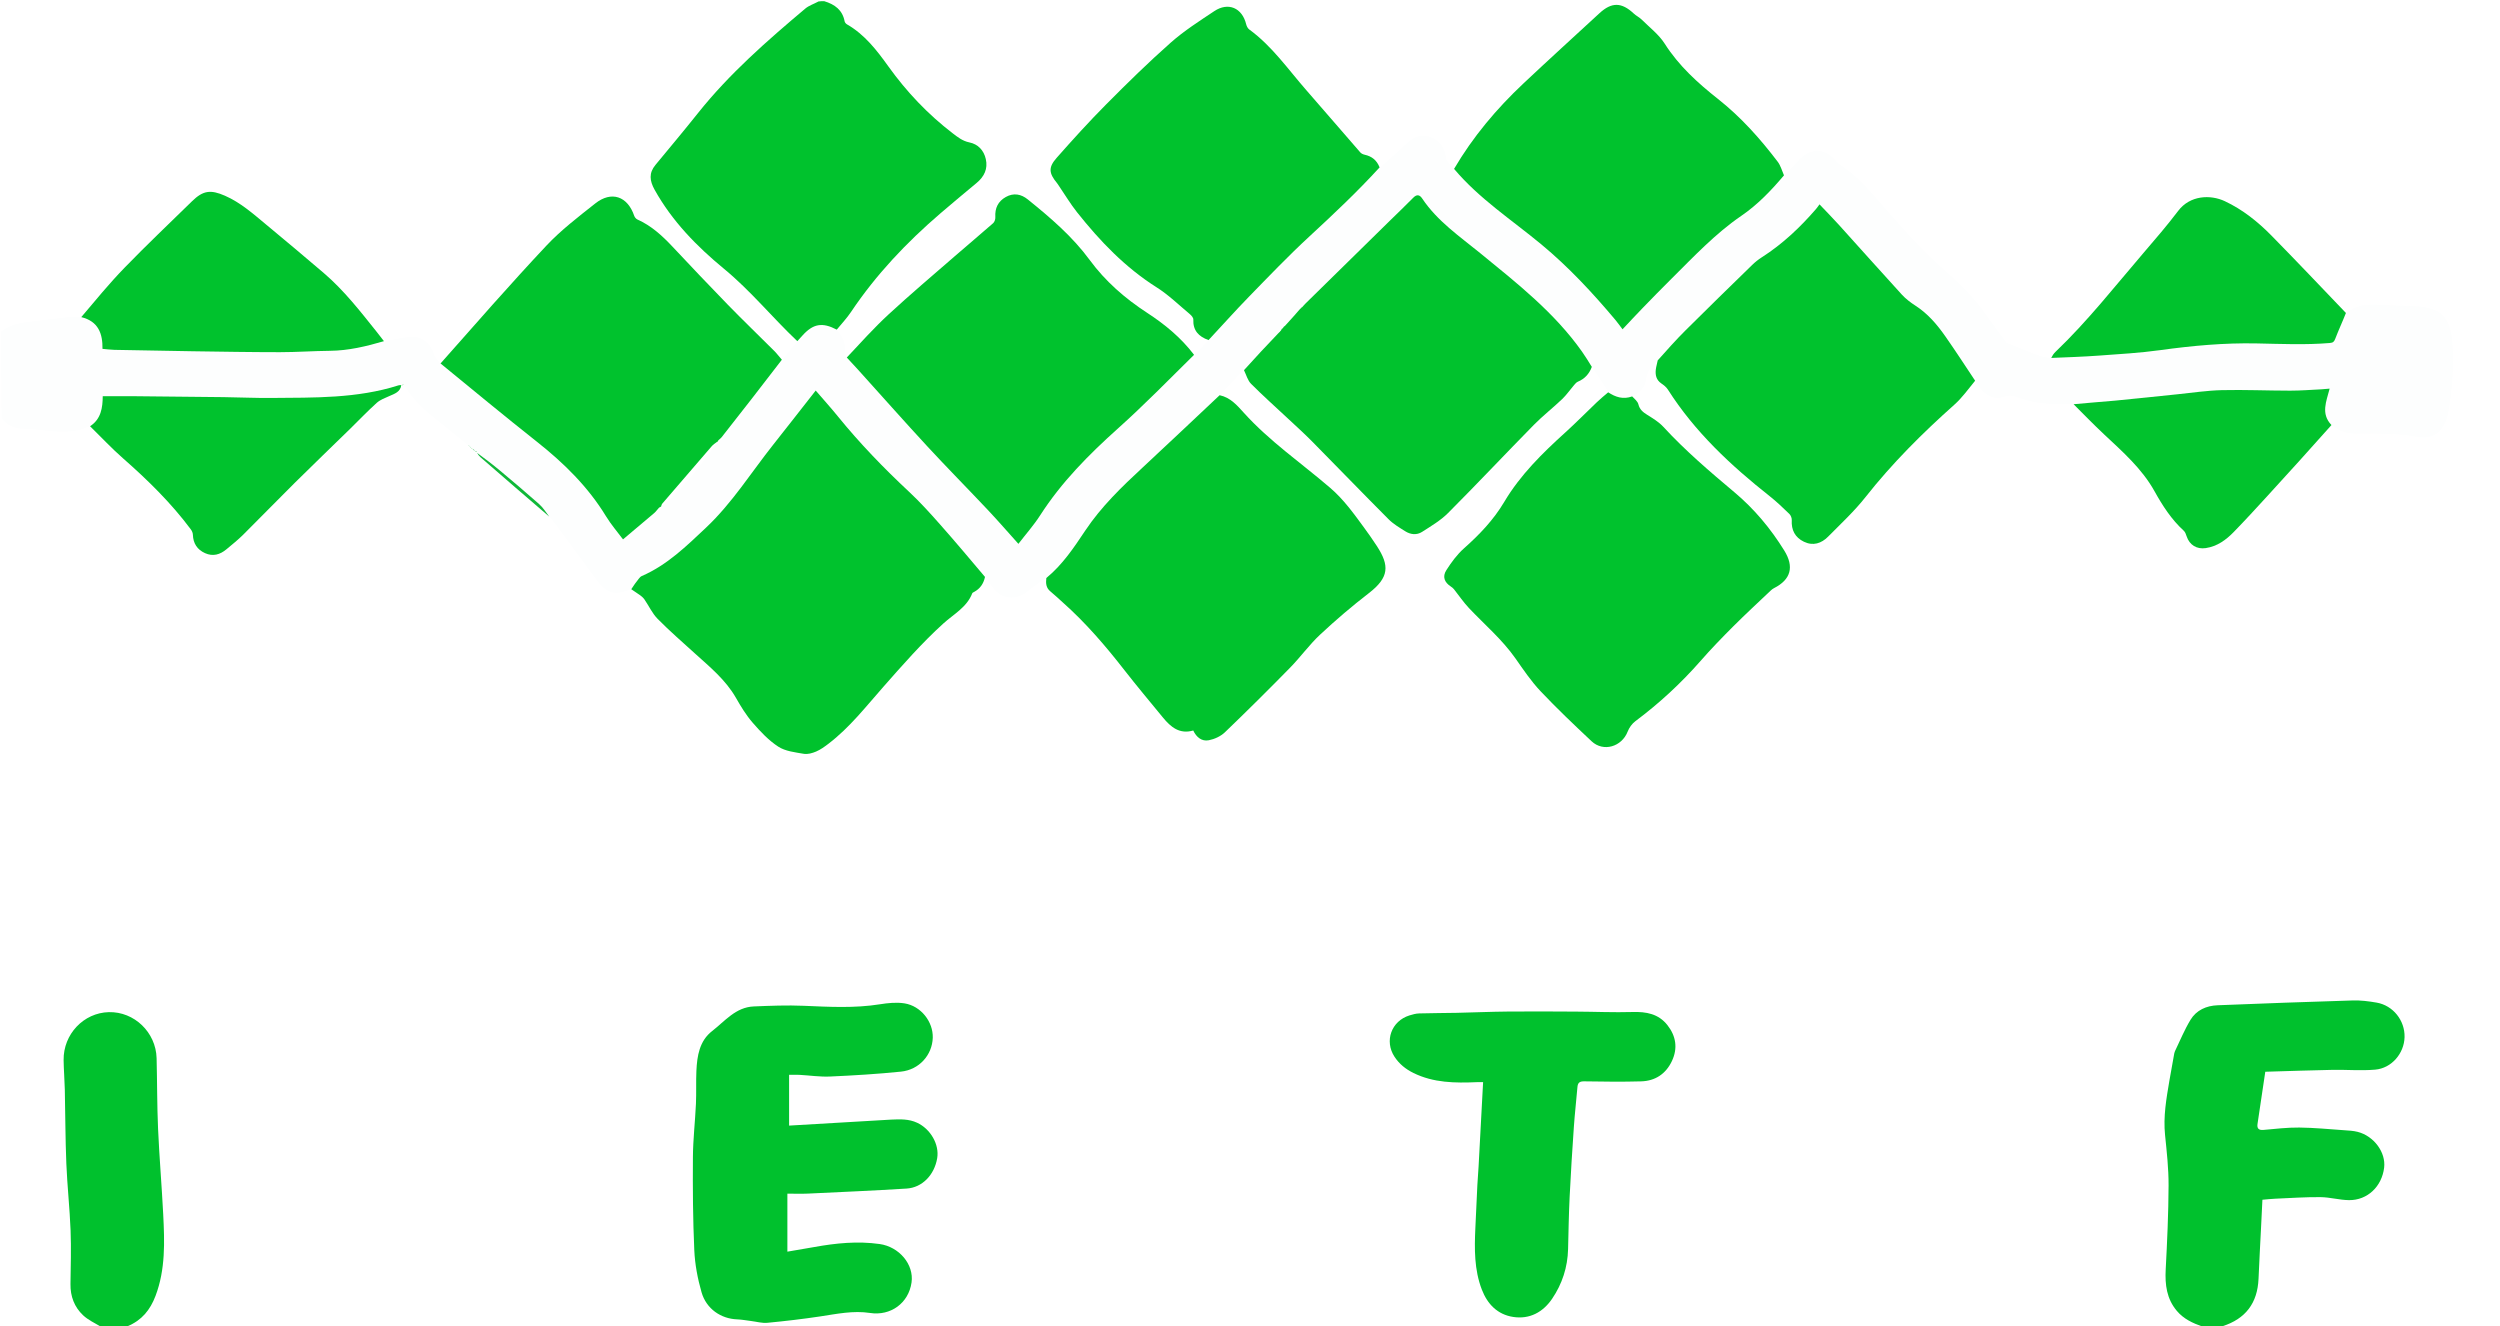
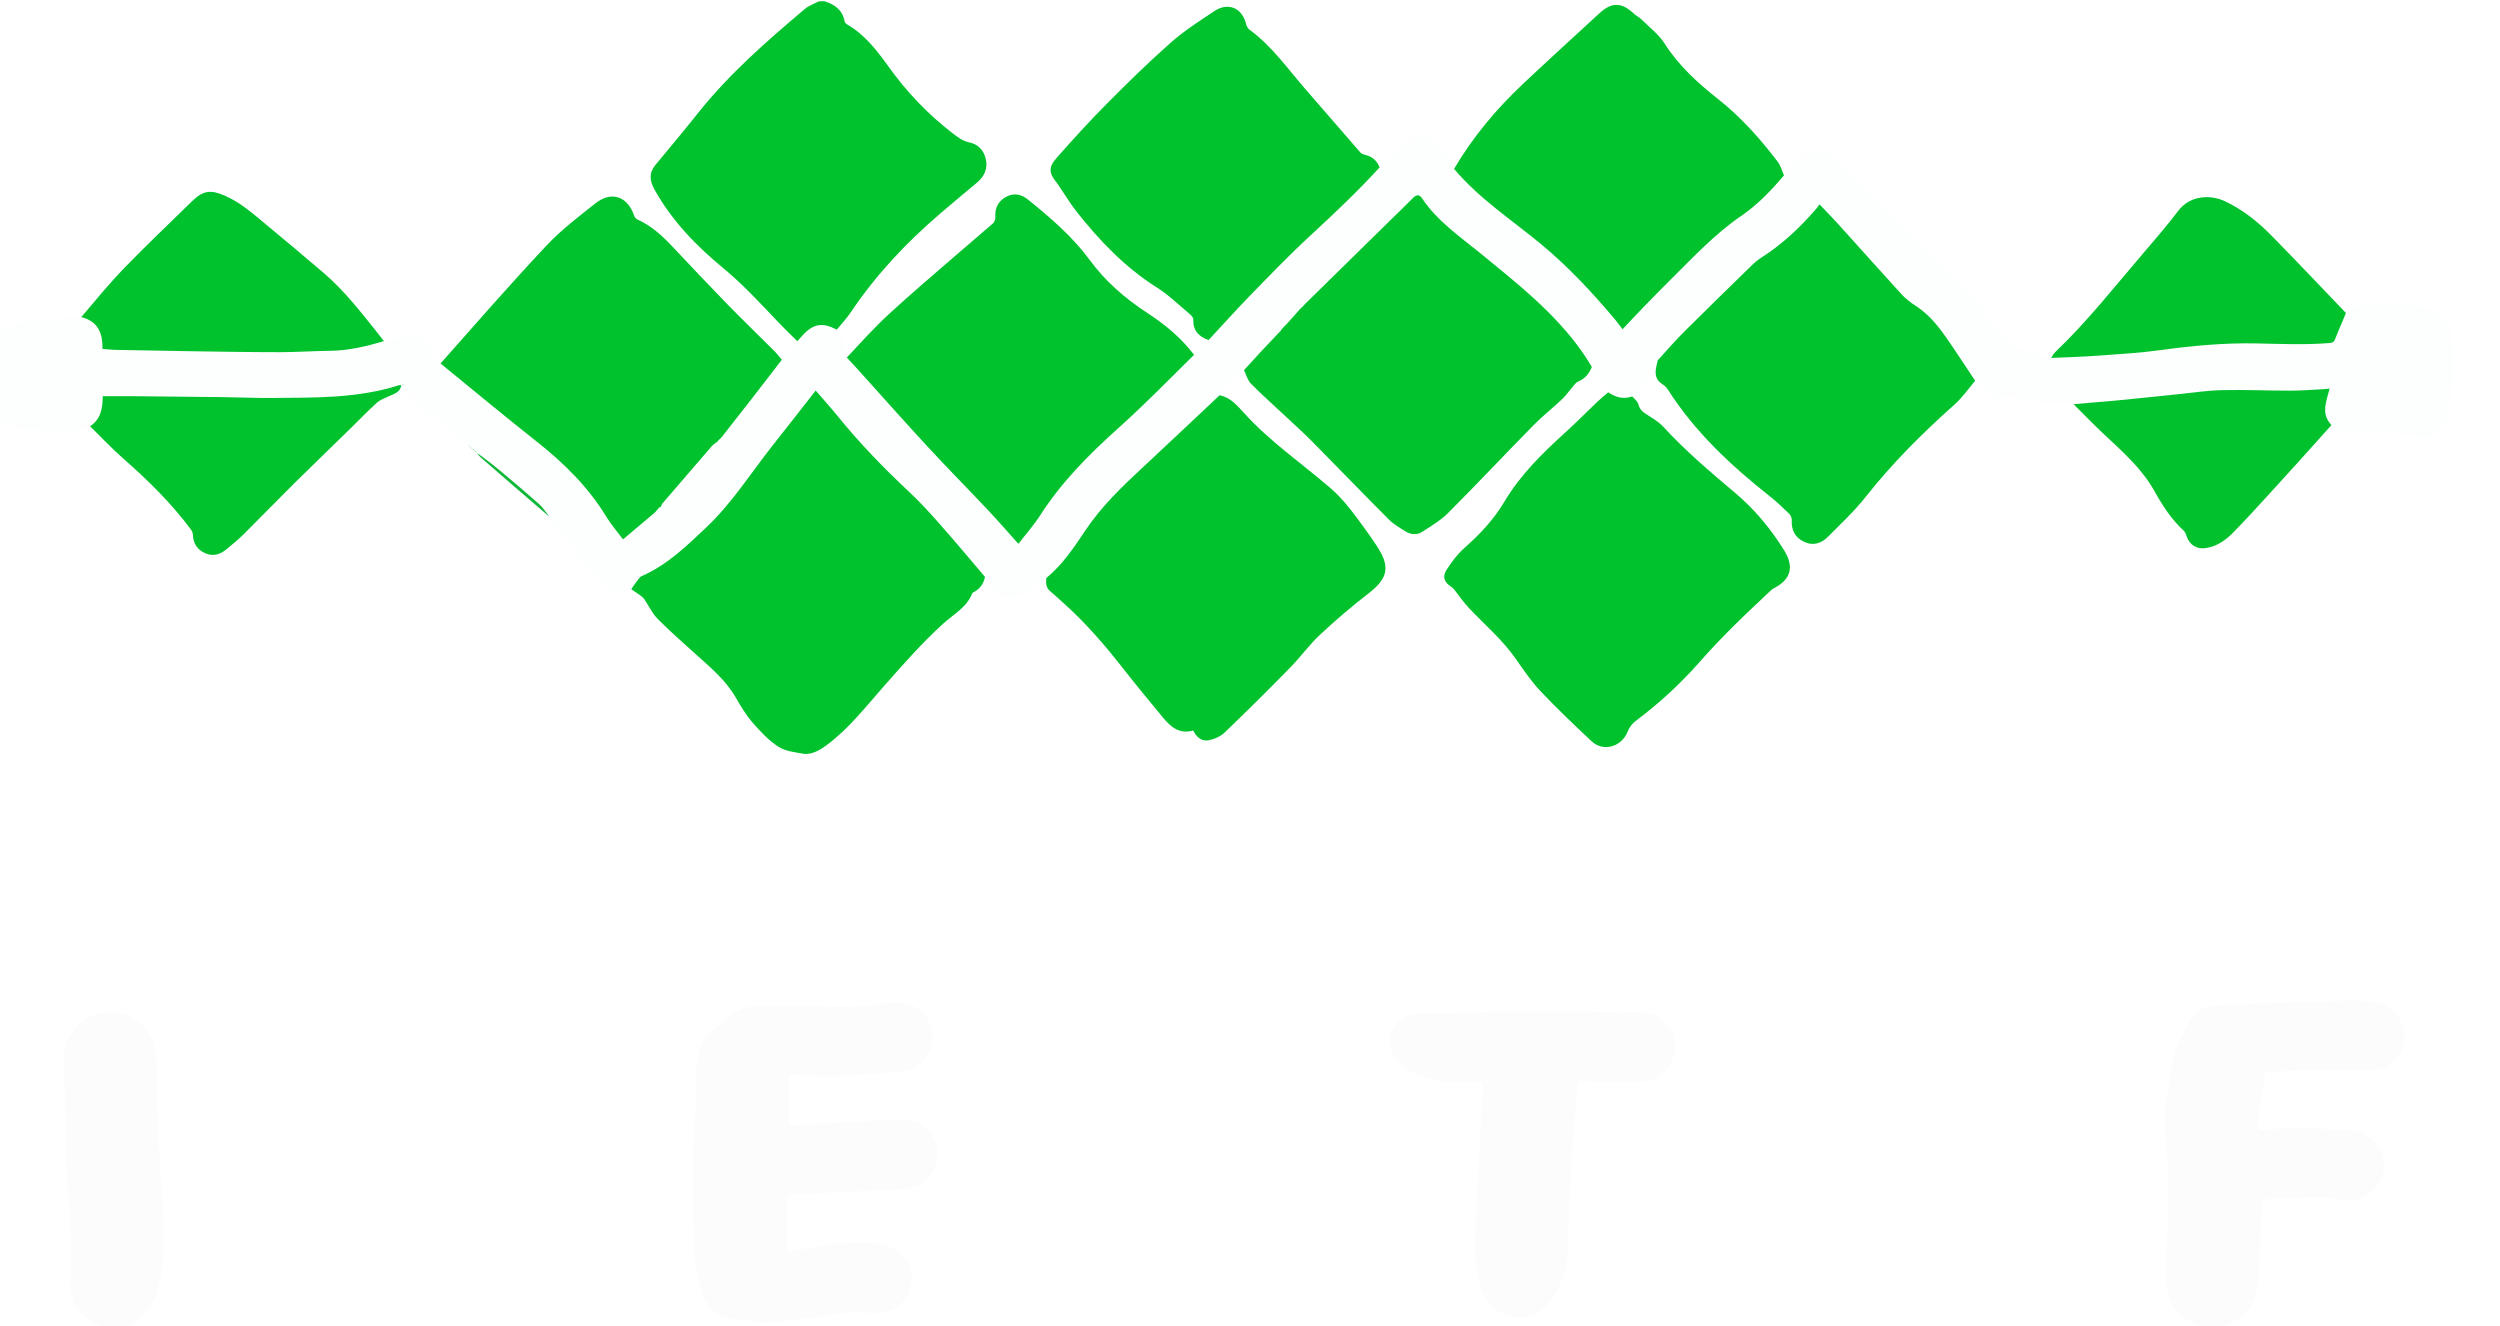
<svg xmlns="http://www.w3.org/2000/svg" version="1.1" id="Layer_1" x="0px" y="0px" width="100%" viewBox="0 0 2122 1125" enable-background="new 0 0 2122 1125" xml:space="preserve">
  <path fill="#FDFEFE" opacity="1" stroke="none" d=" M663.93,305.567  C668.005,300.497 672.081,295.427 676.58,289.892  C678.324,287.937 679.637,286.441 680.965,284.958  C690.176,274.679 697.917,273.362 710.003,280.016  C715.391,285.519 718.375,291.809 716.781,299.756  C716.602,300.646 717.493,301.75 718.398,303.269  C721.987,307.055 725.124,310.275 728.136,313.609  C747.763,335.338 767.161,357.279 787.033,378.782  C803.959,397.096 821.508,414.831 838.607,432.987  C847.228,442.139 855.461,451.656 864.414,461.614  C870.691,453.46 877.464,445.842 882.909,437.371  C901.006,409.219 924.17,385.851 948.964,363.637  C971.242,343.676 992.195,322.237 1013.733,301.451  C1017.534,297.423 1021.334,293.395 1025.594,288.937  C1037.348,276.309 1048.401,263.876 1059.997,251.971  C1076.931,234.587 1093.729,217.012 1111.552,200.566  C1131.964,181.731 1152.147,162.716 1171.135,142.447  C1178.52,135.8 1186.059,129.315 1193.241,122.456  C1199.333,116.636 1205.984,113.297 1214.351,116.456  C1222.415,119.501 1226.259,125.602 1227.424,134.221  C1227.839,137.287 1231.373,139.93 1233.901,143.216  C1255.616,168.763 1283.242,186.683 1308.261,207.417  C1331.553,226.719 1351.721,248.479 1371.009,271.393  C1373.282,274.093 1375.3,277.009 1377.199,279.511  C1383.082,273.28 1388.602,267.302 1394.266,261.462  C1402.373,253.104 1410.499,244.762 1418.768,236.565  C1437.671,217.829 1455.951,198.296 1478.025,183.197  C1491.962,173.663 1503.334,161.75 1514.31,149.24  C1518.419,144.89 1522.579,140.588 1526.626,136.182  C1536.786,125.121 1549.143,125.426 1558.624,136.951  C1559.758,138.33 1561.202,139.543 1562.708,140.516  C1574.875,148.38 1584.391,158.859 1593.872,169.737  C1610.903,189.277 1627.893,209.154 1647.19,226.317  C1661.49,239.035 1675.182,251.726 1686.021,267.48  C1691.2,275.007 1696.775,282.262 1702.182,289.632  C1702.569,290.16 1702.96,290.851 1703.508,291.073  C1712.676,294.797 1721.824,298.578 1731.085,302.059  C1733.838,303.094 1736.922,303.246 1740.724,303.856  C1754.884,303.241 1768.193,302.812 1781.463,301.842  C1798.874,300.57 1816.353,299.586 1833.625,297.193  C1860.721,293.438 1887.894,290.945 1915.198,291.491  C1936.009,291.907 1956.775,292.871 1977.569,291.142  C1980.453,290.902 1981.266,289.925 1982.235,287.375  C1984.991,280.117 1988.313,273.074 1991.412,265.946  C1998.376,259.9 2006.682,258.269 2015.582,258.605  C2026.554,259.019 2037.525,259.449 2048.496,259.863  C2071.23,260.72 2079.832,268.304 2081.585,291.026  C2083.125,310.981 2081.431,330.915 2077.969,350.637  C2077.376,354.019 2076.047,357.374 2074.51,360.47  C2070.351,368.844 2062.341,372.828 2051.258,370.726  C2034.09,367.471 2016.813,368.216 1999.553,368.069  C1992.062,368.005 1985.508,365.976 1979.254,360.904  C1969.681,351.038 1974.668,340.623 1977.397,329.87  C1974.564,330.109 1972.455,330.351 1970.34,330.453  C1961.528,330.878 1952.713,331.595 1943.9,331.592  C1924.593,331.584 1905.274,330.708 1885.982,331.151  C1873.381,331.441 1860.815,333.386 1848.24,334.656  C1830.54,336.443 1812.857,338.405 1795.147,340.075  C1783.405,341.182 1771.627,341.91 1759.865,342.807  C1745.773,343.222 1731.703,343.404 1718.05,338.988  C1716.478,338.479 1714.821,338.194 1713.302,337.568  C1709.147,335.854 1705.369,335.097 1700.644,336.87  C1693.846,339.422 1687.561,336.694 1682.604,331.622  C1680.435,329.404 1678.895,326.571 1676.739,323.462  C1668.084,310.505 1659.931,297.984 1651.384,285.74  C1644.314,275.612 1636.396,266.243 1625.792,259.423  C1621.62,256.74 1617.538,253.621 1614.206,249.977  C1596.247,230.337 1578.57,210.44 1560.72,190.7  C1555.619,185.059 1550.267,179.646 1544.391,173.456  C1543.086,175.216 1542.359,176.341 1541.492,177.344  C1527.932,193.036 1512.988,207.164 1495.426,218.382  C1492.496,220.253 1489.718,222.475 1487.228,224.902  C1468.284,243.366 1449.333,261.826 1430.59,280.493  C1422.483,288.568 1414.863,297.13 1407.022,305.471  C1402.459,310.42 1397.787,315.005 1397.082,322.547  C1396.492,328.854 1391.896,333.116 1385.62,336.254  C1377.675,339.267 1371.31,337.089 1365.334,332.831  C1360.817,325.929 1356.3,319.027 1351.431,311.593  C1348.351,306.885 1345.749,302.621 1342.875,298.548  C1319.423,265.311 1287.709,240.446 1256.699,215.107  C1239.014,200.656 1220.1,187.839 1207.148,168.471  C1204.981,165.231 1202.589,164.753 1199.561,167.835  C1193.057,174.456 1186.323,180.852 1179.697,187.354  C1155.698,210.907 1131.703,234.467 1107.426,258.119  C1106.366,259.133 1105.587,260.052 1104.902,260.948  C1104.994,260.925 1104.94,260.743 1104.632,260.817  C1104.172,261.25 1104.02,261.609 1103.921,261.932  C1103.973,261.896 1103.894,261.796 1103.555,261.855  C1098.79,266.934 1094.364,271.955 1089.967,276.986  C1089.996,276.996 1089.974,276.938 1089.679,277.012  C1088.931,277.746 1088.479,278.408 1088.038,279.057  C1088.049,279.046 1088.067,279.018 1087.793,279.167  C1087.267,279.87 1087.014,280.423 1086.869,280.965  C1086.976,280.953 1086.943,280.74 1086.639,280.817  C1086.162,281.262 1085.99,281.63 1085.902,282  C1085.987,282.003 1085.992,281.834 1085.729,281.922  C1085.306,282.327 1085.146,282.644 1084.697,283.131  C1074.883,293.473 1065.359,303.645 1055.834,313.816  C1049.183,320.785 1042.532,327.754 1035.436,335.16  C1013.316,356.002 991.763,376.54 969.926,396.77  C952.122,413.263 934.712,430.063 921.149,450.384  C911.535,464.786 901.975,479.225 888.162,490.139  C882.495,494.288 876.659,498.228 871.198,502.633  C862.649,509.528 850.808,508.58 843.74,499.963  C841.231,496.903 839.058,493.566 836.357,489.856  C823.298,474.577 810.777,459.651 797.867,445.071  C789.481,435.6 780.976,426.151 771.737,417.537  C750.137,397.394 729.694,376.224 711.074,353.287  C705.227,346.084 698.996,339.191 692.374,331.497  C680.1,347.146 668.258,362.379 656.27,377.497  C637.563,401.089 621.52,426.865 599.447,447.698  C582.748,463.459 566.286,479.62 544.702,488.954  C543.732,489.374 542.915,490.329 542.228,491.194  C539.971,494.034 537.806,496.948 535.606,499.833  C522.984,505.838 515.109,503.945 506.69,492.609  C495.005,476.876 483.449,461.048 471.806,445.284  C470.266,443.199 468.54,441.25 466.536,438.739  C463.366,434.784 460.964,430.875 457.682,427.955  C446.89,418.351 435.845,409.025 424.764,399.753  C418.297,394.342 411.574,389.236 404.967,383.993  C404.967,383.993 404.978,384.027 404.913,383.712  C404.275,383.181 403.7,382.965 403.126,382.748  C403.126,382.748 403.115,382.856 403.157,382.516  C402.475,381.756 401.751,381.337 401.027,380.917  C401.027,380.917 401.013,380.985 401.002,380.689  C400.649,380.254 400.307,380.115 399.965,379.976  C399.965,379.976 399.977,380.034 399.917,379.775  C399.538,379.377 399.219,379.239 398.901,379.101  C398.901,379.101 398.957,379.072 398.83,378.863  C398.25,378.414 397.798,378.173 397.345,377.933  C386.777,369.345 376.277,360.673 365.621,352.196  C356.671,345.077 349.177,336.739 342.869,326.529  C341.935,326.424 341.447,326.716 340.959,327.009  C340.959,327.009 341.009,327.026 340.612,326.921  C339.554,326.902 338.862,326.888 338.238,327.088  C303.057,338.316 266.661,337.45 230.412,337.784  C216.932,337.908 203.447,337.255 189.962,337.086  C165.15,336.775 140.337,336.534 115.524,336.317  C106.243,336.236 96.961,336.304 87.206,336.304  C87.122,345.97 85.86,355.654 76.197,361.57  C61.943,368.689 47.028,366.366 32.142,364.711  C28.354,364.29 24.531,363.923 20.728,363.954  C12.861,364.017 6.395,361.401 1.348,354.961  C1,330.646 1,306.292 1,281.469  C10.199,274.209 21.123,273.569 31.882,272.307  C41.243,271.21 50.589,269.974 59.96,268.97  C62.567,268.69 65.239,269.016 68.597,269.22  C83.487,272.695 87.217,283.225 86.984,296.116  C90.831,296.444 93.977,296.889 97.132,296.953  C119.286,297.401 141.441,297.832 163.598,298.15  C188.244,298.503 212.891,298.935 237.538,298.934  C251.687,298.934 265.834,297.908 279.986,297.77  C295.794,297.616 310.934,293.979 326.029,289.884  C333.024,288.55 339.97,286.781 347.026,285.982  C357.367,284.811 365.319,290.866 368.399,300.817  C369.211,303.44 371.509,305.603 373.6,308.397  C401.229,330.855 428.17,353.161 455.601,374.848  C478.528,392.973 499.057,413.08 514.388,438.222  C518.685,445.269 524.177,451.587 528.811,457.823  C537.813,450.249 546.496,443.003 555.094,435.657  C556.686,434.297 557.933,432.533 559.631,430.992  C560.311,430.693 560.699,430.358 561.053,430.043  C561.019,430.064 561.065,430.129 561.398,430.054  C580.44,414.184 595.057,394.863 609.041,375.017  C609.008,375.01 609.017,375.077 609.32,374.962  C609.71,374.437 609.798,374.026 610.126,373.399  C611.084,372.505 611.901,371.904 612.505,371.135  C629.66,349.29 646.793,327.427 663.93,305.567 z" />
  <path fill="#00C22D" opacity="1" stroke="none" d=" M710.244,279.79  C697.917,273.362 690.176,274.679 680.965,284.958  C679.637,286.441 678.324,287.937 676.766,289.572  C655.592,269.553 637.236,246.872 614.649,228.259  C591.443,209.137 570.501,187.763 555.64,161.063  C551.385,153.419 550.651,146.89 556.348,139.992  C568.436,125.358 580.64,110.814 592.468,95.972  C619.104,62.546 651.073,34.62 683.576,7.252  C686.65,4.663 690.82,3.375 694.74,1.241  C696.389,1 697.778,1 699.583,1  C708.627,3.731 715.111,8.538 716.908,18.085  C717.09,19.055 718.026,20.165 718.918,20.677  C733.969,29.313 744.289,42.752 754.078,56.401  C769.553,77.978 787.553,96.951 808.582,113.095  C812.893,116.404 817.016,119.689 822.769,120.86  C830.176,122.369 835.047,127.551 836.743,134.997  C838.643,143.338 835.374,149.942 828.958,155.28  C818.716,163.799 808.466,172.311 798.36,180.988  C769.535,205.737 743.585,233.09 722.362,264.764  C718.854,270 714.466,274.646 710.244,279.79 z" />
-   <path fill="#00C12D" opacity="1" stroke="none" d=" M1869.468,1126  C1860.995,1123.029 1853.427,1119.469 1847.719,1112.702  C1839.032,1102.402 1837.567,1090.472 1838.248,1077.533  C1839.499,1053.767 1840.586,1029.967 1840.689,1006.177  C1840.751,991.913 1839.147,977.607 1837.699,963.38  C1836.105,947.729 1838.791,932.53 1841.381,917.276  C1842.605,910.066 1843.933,902.874 1845.239,895.678  C1845.447,894.533 1845.598,893.322 1846.092,892.294  C1850.405,883.338 1854.189,874.053 1859.324,865.59  C1864.294,857.4 1872.748,853.651 1882.22,853.274  C1920.466,851.752 1958.719,850.329 1996.978,849.189  C2003.74,848.987 2010.626,849.857 2017.318,851.021  C2031.281,853.449 2041.349,866.228 2040.988,880.328  C2040.635,894.106 2030.065,906.699 2016.05,907.913  C2004.016,908.955 1991.812,907.871 1979.69,908.101  C1961.073,908.455 1942.463,909.13 1922.771,909.7  C1920.505,924.893 1918.31,939.442 1916.179,954  C1915.621,957.808 1917.128,959.434 1921.22,959.074  C1931.33,958.186 1941.474,956.955 1951.592,957.058  C1964.338,957.188 1977.076,958.462 1989.81,959.343  C1993.614,959.605 1997.501,959.785 2001.166,960.72  C2015.05,964.262 2025.231,978.212 2023.66,991.113  C2021.714,1007.08 2009.562,1018.789 1993.92,1018.677  C1985.836,1018.62 1977.77,1016.205 1969.684,1016.125  C1956.905,1015.998 1944.114,1016.905 1931.332,1017.451  C1927.715,1017.606 1924.11,1018.029 1920.337,1018.342  C1919.951,1026.236 1919.584,1033.843 1919.207,1041.45  C1918.483,1056.08 1917.658,1070.706 1917.048,1085.342  C1916.183,1106.071 1906.078,1119.464 1886.258,1125.751  C1880.645,1126 1875.29,1126 1869.468,1126 z" />
-   <path fill="#00C12D" opacity="1" stroke="none" d=" M85.469,1126  C80.146,1122.855 74.711,1120.328 70.564,1116.431  C63.093,1109.41 59.673,1100.33 59.816,1089.908  C60.024,1074.749 60.5,1059.566 59.913,1044.431  C59.178,1025.487 57.083,1006.596 56.309,987.653  C55.452,966.692 55.482,945.697 55.008,924.719  C54.82,916.409 54.104,908.11 53.995,899.801  C53.705,877.849 70.944,859.658 92.342,859.107  C113.923,858.552 132.358,876.208 132.923,898.225  C133.435,918.184 133.285,938.167 134.167,958.107  C135.242,982.372 137.318,1006.591 138.54,1030.85  C139.714,1054.149 140.529,1077.408 132.016,1099.929  C127.504,1111.867 120.359,1120.703 108.21,1125.722  C100.646,1126 93.291,1126 85.469,1126 z" />
+   <path fill="#fcfcfc" opacity="1" stroke="none" d=" M1869.468,1126  C1860.995,1123.029 1853.427,1119.469 1847.719,1112.702  C1839.032,1102.402 1837.567,1090.472 1838.248,1077.533  C1839.499,1053.767 1840.586,1029.967 1840.689,1006.177  C1840.751,991.913 1839.147,977.607 1837.699,963.38  C1836.105,947.729 1838.791,932.53 1841.381,917.276  C1842.605,910.066 1843.933,902.874 1845.239,895.678  C1845.447,894.533 1845.598,893.322 1846.092,892.294  C1850.405,883.338 1854.189,874.053 1859.324,865.59  C1864.294,857.4 1872.748,853.651 1882.22,853.274  C1920.466,851.752 1958.719,850.329 1996.978,849.189  C2003.74,848.987 2010.626,849.857 2017.318,851.021  C2031.281,853.449 2041.349,866.228 2040.988,880.328  C2040.635,894.106 2030.065,906.699 2016.05,907.913  C2004.016,908.955 1991.812,907.871 1979.69,908.101  C1961.073,908.455 1942.463,909.13 1922.771,909.7  C1920.505,924.893 1918.31,939.442 1916.179,954  C1915.621,957.808 1917.128,959.434 1921.22,959.074  C1931.33,958.186 1941.474,956.955 1951.592,957.058  C1964.338,957.188 1977.076,958.462 1989.81,959.343  C1993.614,959.605 1997.501,959.785 2001.166,960.72  C2015.05,964.262 2025.231,978.212 2023.66,991.113  C2021.714,1007.08 2009.562,1018.789 1993.92,1018.677  C1985.836,1018.62 1977.77,1016.205 1969.684,1016.125  C1956.905,1015.998 1944.114,1016.905 1931.332,1017.451  C1927.715,1017.606 1924.11,1018.029 1920.337,1018.342  C1919.951,1026.236 1919.584,1033.843 1919.207,1041.45  C1918.483,1056.08 1917.658,1070.706 1917.048,1085.342  C1916.183,1106.071 1906.078,1119.464 1886.258,1125.751  C1880.645,1126 1875.29,1126 1869.468,1126 z" />
+   <path fill="#fcfcfc" opacity="1" stroke="none" d=" M85.469,1126  C80.146,1122.855 74.711,1120.328 70.564,1116.431  C63.093,1109.41 59.673,1100.33 59.816,1089.908  C60.024,1074.749 60.5,1059.566 59.913,1044.431  C59.178,1025.487 57.083,1006.596 56.309,987.653  C55.452,966.692 55.482,945.697 55.008,924.719  C54.82,916.409 54.104,908.11 53.995,899.801  C53.705,877.849 70.944,859.658 92.342,859.107  C113.923,858.552 132.358,876.208 132.923,898.225  C133.435,918.184 133.285,938.167 134.167,958.107  C135.242,982.372 137.318,1006.591 138.54,1030.85  C139.714,1054.149 140.529,1077.408 132.016,1099.929  C127.504,1111.867 120.359,1120.703 108.21,1125.722  C100.646,1126 93.291,1126 85.469,1126 z" />
  <path fill="#00C22D" opacity="1" stroke="none" d=" M1365.018,333  C1371.31,337.089 1377.675,339.267 1385.383,336.473  C1387.482,338.658 1390.041,340.671 1390.655,343.162  C1391.777,347.714 1394.657,349.928 1398.307,352.201  C1403.089,355.179 1408.102,358.239 1411.866,362.323  C1430.436,382.476 1451.179,400.204 1472.112,417.771  C1488.957,431.908 1502.889,448.579 1514.484,467.299  C1522.99,481.03 1520.228,491.898 1505.756,499.223  C1504.739,499.738 1503.799,500.483 1502.967,501.274  C1492.345,511.366 1481.562,521.297 1471.203,531.653  C1461.671,541.184 1452.277,550.895 1443.399,561.033  C1426.75,580.044 1408.319,597.02 1388.097,612.151  C1385.277,614.261 1382.851,617.635 1381.573,620.938  C1376.561,633.901 1360.91,638.554 1350.945,629.189  C1336.188,615.321 1321.469,601.362 1307.572,586.65  C1299.62,578.23 1293.031,568.45 1286.355,558.913  C1275.072,542.792 1260.103,530.172 1246.745,516.018  C1242.122,511.119 1238.342,505.427 1234.12,500.143  C1233.429,499.278 1232.519,498.532 1231.583,497.928  C1226.035,494.344 1224.085,489.536 1227.685,483.917  C1231.942,477.273 1236.77,470.644 1242.627,465.447  C1255.805,453.754 1267.75,441.257 1276.808,426.006  C1290.406,403.109 1309.166,384.677 1328.747,366.964  C1337.868,358.713 1346.484,349.906 1355.394,341.418  C1358.394,338.561 1361.594,335.913 1365.018,333 z" />
  <path fill="#00C22D" opacity="1" stroke="none" d=" M535.818,500.133  C537.806,496.948 539.971,494.034 542.228,491.194  C542.915,490.329 543.732,489.374 544.702,488.954  C566.286,479.62 582.748,463.459 599.447,447.698  C621.52,426.865 637.563,401.089 656.27,377.497  C668.258,362.379 680.1,347.146 692.374,331.497  C698.996,339.191 705.227,346.084 711.074,353.287  C729.694,376.224 750.137,397.394 771.737,417.537  C780.976,426.151 789.481,435.6 797.867,445.071  C810.777,459.651 823.298,474.577 836.069,489.696  C834.825,495.492 831.856,499.712 826.854,502.414  C826.277,502.726 825.465,503.044 825.267,503.555  C820.652,515.505 809.442,521.308 800.718,529.22  C782.405,545.828 766.255,564.344 749.943,582.81  C735.099,599.615 721.279,617.494 703.258,631.249  C699.965,633.762 696.512,636.279 692.746,637.894  C689.516,639.279 685.553,640.41 682.231,639.832  C674.845,638.546 666.646,637.677 660.635,633.777  C652.432,628.454 645.407,620.946 638.91,613.477  C633.387,607.127 628.901,599.749 624.709,592.396  C615.92,576.984 602.44,566.078 589.633,554.462  C579.035,544.851 568.213,535.446 558.181,525.268  C553.628,520.649 550.804,514.341 547.066,508.888  C546.12,507.508 544.793,506.308 543.431,505.311  C541.049,503.568 538.505,502.047 535.818,500.133 z" />
  <path fill="#00C22D" opacity="1" stroke="none" d=" M888.119,490.625  C901.975,479.225 911.535,464.786 921.149,450.384  C934.712,430.063 952.122,413.263 969.926,396.77  C991.763,376.54 1013.316,356.002 1035.222,335.463  C1044.324,337.357 1050.143,344.132 1055.636,350.223  C1077.563,374.536 1104.487,392.986 1129.102,414.118  C1140.552,423.947 1149.082,435.933 1157.836,447.875  C1161.577,452.979 1165.216,458.169 1168.673,463.469  C1179.504,480.07 1179.194,490.111 1161.906,503.446  C1147.484,514.571 1133.724,526.315 1120.503,538.675  C1111.299,547.28 1103.854,557.734 1095.008,566.758  C1076.82,585.311 1058.389,603.636 1039.638,621.617  C1036.119,624.992 1030.85,627.39 1026.017,628.33  C1020.148,629.471 1015.562,625.862 1012.816,620.053  C1001.216,623.431 993.725,617.128 987.092,609.032  C976.119,595.639 964.971,582.379 954.331,568.725  C938.428,548.316 921.661,528.74 902.287,511.51  C898.705,508.325 895.244,504.994 891.541,501.956  C887.957,499.015 887.561,495.257 888.119,490.625 z" />
  <path fill="#00C22D" opacity="1" stroke="none" d=" M1107.707,258.024  C1131.703,234.467 1155.698,210.907 1179.697,187.354  C1186.323,180.852 1193.057,174.456 1199.561,167.835  C1202.589,164.753 1204.981,165.231 1207.148,168.471  C1220.1,187.839 1239.014,200.656 1256.699,215.107  C1287.709,240.446 1319.423,265.311 1342.875,298.548  C1345.749,302.621 1348.351,306.885 1351.142,311.401  C1348.912,317.417 1345.086,321.546 1339.357,323.946  C1338.102,324.472 1337.06,325.691 1336.131,326.773  C1332.71,330.753 1329.714,335.159 1325.944,338.764  C1318.124,346.245 1309.508,352.919 1301.933,360.627  C1277.532,385.455 1253.683,410.829 1229.098,435.47  C1222.761,441.822 1214.693,446.55 1207.058,451.461  C1202.554,454.359 1197.295,453.795 1192.779,450.94  C1187.875,447.839 1182.698,444.826 1178.65,440.767  C1156.777,418.838 1135.278,396.536 1113.512,374.5  C1106.847,367.752 1099.763,361.416 1092.836,354.929  C1082.501,345.251 1071.912,335.829 1061.922,325.808  C1059.062,322.94 1057.898,318.38 1055.895,314.206  C1065.359,303.645 1074.883,293.473 1084.91,282.989  C1085.605,282.395 1085.798,282.114 1085.992,281.834  C1085.992,281.834 1085.987,282.003 1086.16,281.861  C1086.537,281.393 1086.74,281.066 1086.943,280.74  C1086.943,280.74 1086.976,280.953 1087.14,280.806  C1087.558,280.112 1087.812,279.565 1088.067,279.018  C1088.067,279.018 1088.049,279.046 1088.371,279.024  C1089.12,278.315 1089.547,277.626 1089.974,276.938  C1089.974,276.938 1089.996,276.996 1090.316,277.004  C1095.055,271.94 1099.475,266.868 1103.894,261.796  C1103.894,261.796 1103.973,261.896 1104.181,261.813  C1104.573,261.401 1104.756,261.072 1104.94,260.743  C1104.94,260.743 1104.994,260.925 1105.177,260.812  C1106.142,259.806 1106.924,258.915 1107.707,258.024 z" />
  <path fill="#00C22D" opacity="1" stroke="none" d=" M1013.516,301.181  C992.195,322.237 971.242,343.676 948.964,363.637  C924.17,385.851 901.006,409.219 882.909,437.371  C877.464,445.842 870.691,453.46 864.414,461.614  C855.461,451.656 847.228,442.139 838.607,432.987  C821.508,414.831 803.959,397.096 787.033,378.782  C767.161,357.279 747.763,335.338 728.136,313.609  C725.124,310.275 721.987,307.055 718.761,303.462  C730.453,291.002 741.804,278.333 754.245,266.846  C772.573,249.924 791.642,233.801 810.468,217.422  C821.265,208.027 832.264,198.863 843.004,189.404  C844.216,188.337 844.951,185.986 844.846,184.295  C844.378,176.705 847.126,170.91 853.755,167.198  C860.371,163.493 866.737,164.707 872.376,169.262  C891.547,184.748 910.177,200.589 925.006,220.772  C938.148,238.659 954.824,253.246 973.632,265.489  C988.55,275.2 1002.398,286.507 1013.516,301.181 z" />
  <path fill="#00C22D" opacity="1" stroke="none" d=" M1170.995,142.099  C1152.147,162.716 1131.964,181.731 1111.552,200.566  C1093.729,217.012 1076.931,234.587 1059.997,251.971  C1048.401,263.876 1037.348,276.309 1025.815,288.644  C1017.451,285.737 1012.51,280.524 1012.892,271.197  C1012.951,269.75 1011.393,267.876 1010.091,266.79  C1000.774,259.019 991.981,250.371 981.8,243.933  C955.029,227.005 933.62,204.636 914.177,180.134  C908.525,173.011 903.833,165.126 898.7,157.591  C898.233,156.905 897.812,156.179 897.285,155.542  C890.277,147.062 889.666,142.162 896.873,133.996  C910.532,118.518 924.417,103.193 938.957,88.549  C956.787,70.591 974.887,52.834 993.835,36.082  C1005.132,26.095 1018.059,17.871 1030.662,9.469  C1042.569,1.531 1054.344,6.69 1057.74,20.558  C1058.136,22.177 1059.069,24.069 1060.356,25.007  C1079.76,39.153 1093.282,58.806 1108.814,76.563  C1124.151,94.098 1139.302,111.796 1154.616,129.351  C1155.497,130.361 1157.038,131.051 1158.39,131.348  C1164.395,132.666 1168.626,135.976 1170.995,142.099 z" />
  <path fill="#00C22D" opacity="1" stroke="none" d=" M1407.057,305.909  C1414.863,297.13 1422.483,288.568 1430.59,280.493  C1449.333,261.826 1468.284,243.366 1487.228,224.902  C1489.718,222.475 1492.496,220.253 1495.426,218.382  C1512.988,207.164 1527.932,193.036 1541.492,177.344  C1542.359,176.341 1543.086,175.216 1544.391,173.456  C1550.267,179.646 1555.619,185.059 1560.72,190.7  C1578.57,210.44 1596.247,230.337 1614.206,249.977  C1617.538,253.621 1621.62,256.74 1625.792,259.423  C1636.396,266.243 1644.314,275.612 1651.384,285.74  C1659.931,297.984 1668.084,310.505 1676.497,323.162  C1670.736,330.133 1665.522,337.561 1658.927,343.437  C1631.765,367.639 1606.124,393.167 1583.533,421.817  C1573.997,433.911 1562.555,444.533 1551.675,455.522  C1545.985,461.269 1538.94,463.59 1531.144,459.811  C1523.591,456.151 1520.374,449.878 1520.847,441.462  C1520.944,439.735 1520.053,437.442 1518.813,436.241  C1513.454,431.053 1508.051,425.853 1502.207,421.236  C1469.111,395.093 1438.552,366.578 1415.693,330.657  C1414.366,328.572 1412.203,326.872 1410.12,325.447  C1405.808,322.497 1404.917,318.322 1405.451,313.633  C1405.731,311.174 1406.528,308.773 1407.057,305.909 z" />
  <path fill="#00C22D" opacity="1" stroke="none" d=" M1514.243,148.839  C1503.334,161.75 1491.962,173.663 1478.025,183.197  C1455.951,198.296 1437.671,217.829 1418.768,236.565  C1410.499,244.762 1402.373,253.104 1394.266,261.462  C1388.602,267.302 1383.082,273.28 1377.199,279.511  C1375.3,277.009 1373.282,274.093 1371.009,271.393  C1351.721,248.479 1331.553,226.719 1308.261,207.417  C1283.242,186.683 1255.616,168.763 1234.216,143.356  C1250.203,116.121 1270.222,92.362 1292.993,70.93  C1314.33,50.847 1336.024,31.143 1357.565,11.276  C1367.988,1.663 1376.375,1.784 1386.746,11.505  C1388.795,13.425 1391.493,14.667 1393.477,16.638  C1400.174,23.291 1408.03,29.274 1412.999,37.07  C1424.977,55.86 1441.057,70.438 1458.17,83.945  C1477.694,99.355 1493.996,117.644 1508.921,137.292  C1511.352,140.491 1512.458,144.698 1514.243,148.839 z" />
-   <path fill="#00C12D" opacity="1" stroke="none" d=" M756.396,950.321  C764.206,949.95 771.496,949.749 778.439,952.979  C789.895,958.307 797.431,971.466 795.487,983.079  C793.111,997.268 782.823,1008.028 769.492,1008.857  C741.585,1010.593 713.645,1011.809 685.714,1013.128  C680.076,1013.394 674.414,1013.166 668.328,1013.166  C668.328,1028.921 668.328,1045.267 668.328,1062.408  C676.15,1061.066 683.632,1059.84 691.091,1058.492  C709.498,1055.165 727.896,1053.292 746.648,1055.933  C763.114,1058.251 775.915,1073.165 773.716,1088.595  C771.216,1106.129 755.938,1117.144 738.466,1114.446  C724.254,1112.251 710.327,1115.241 696.327,1117.351  C681.388,1119.604 666.361,1121.367 651.32,1122.797  C646.799,1123.227 642.104,1121.83 637.489,1121.268  C633.544,1120.788 629.609,1120.024 625.651,1119.876  C611.927,1119.361 599.523,1110.988 595.47,1096.879  C592.147,1085.311 589.851,1073.142 589.311,1061.14  C588.129,1034.858 587.963,1008.51 588.147,982.194  C588.253,967.079 590.026,951.983 590.72,936.863  C591.146,927.575 590.681,918.247 591.103,908.959  C591.681,896.232 593.711,883.492 604.434,875.177  C615.254,866.787 624.44,854.916 639.753,854.269  C653.872,853.672 668.048,853.114 682.149,853.713  C703.788,854.632 725.34,855.886 746.906,852.428  C753.732,851.333 760.972,850.589 767.714,851.65  C781.694,853.851 792.134,867.298 791.731,880.822  C791.296,895.434 780.249,908.008 764.743,909.597  C744.745,911.647 724.642,912.854 704.554,913.757  C695.958,914.143 687.288,912.807 678.648,912.333  C676.018,912.189 673.374,912.31 669.786,912.31  C669.786,926.428 669.786,940.446 669.786,955.409  C698.246,953.742 727.088,952.053 756.396,950.321 z" />
-   <path fill="#00C12D" opacity="1" stroke="none" d=" M1255.027,990.036  C1256.306,966.015 1257.57,942.461 1258.854,918.527  C1257.01,918.527 1255.239,918.461 1253.474,918.537  C1235.064,919.332 1216.839,919.16 1199.719,910.738  C1193.091,907.477 1187.647,903.07 1183.634,896.931  C1174.9,883.565 1180.997,866.671 1196.3,861.897  C1198.984,861.06 1201.803,860.275 1204.582,860.191  C1215.219,859.869 1225.867,859.918 1236.508,859.689  C1250.992,859.377 1265.472,858.732 1279.958,858.601  C1299.269,858.426 1318.583,858.549 1337.896,858.653  C1353.855,858.738 1369.827,859.463 1385.767,858.996  C1397.425,858.654 1407.776,860.56 1415.303,870.122  C1422.615,879.41 1424.239,889.748 1419.12,900.606  C1413.965,911.537 1404.961,917.51 1393.027,917.859  C1376.924,918.33 1360.794,918.1 1344.681,917.846  C1340.819,917.785 1339.246,918.993 1338.932,922.703  C1337.977,933.958 1336.676,945.188 1335.897,956.455  C1334.532,976.204 1333.279,995.965 1332.315,1015.737  C1331.594,1030.542 1331.349,1045.371 1330.989,1060.192  C1330.614,1075.621 1325.97,1089.85 1317.413,1102.426  C1309.699,1113.764 1298.366,1119.986 1284.343,1117.814  C1271.023,1115.752 1262.522,1106.906 1257.79,1094.62  C1251.287,1077.737 1251.466,1060.059 1252.286,1042.356  C1252.848,1030.218 1253.375,1018.077 1253.982,1005.94  C1254.24,1000.791 1254.663,995.649 1255.027,990.036 z" />
+   <path fill="#fcfcfc" opacity="1" stroke="none" d=" M756.396,950.321  C764.206,949.95 771.496,949.749 778.439,952.979  C789.895,958.307 797.431,971.466 795.487,983.079  C793.111,997.268 782.823,1008.028 769.492,1008.857  C741.585,1010.593 713.645,1011.809 685.714,1013.128  C680.076,1013.394 674.414,1013.166 668.328,1013.166  C668.328,1028.921 668.328,1045.267 668.328,1062.408  C676.15,1061.066 683.632,1059.84 691.091,1058.492  C709.498,1055.165 727.896,1053.292 746.648,1055.933  C763.114,1058.251 775.915,1073.165 773.716,1088.595  C771.216,1106.129 755.938,1117.144 738.466,1114.446  C724.254,1112.251 710.327,1115.241 696.327,1117.351  C681.388,1119.604 666.361,1121.367 651.32,1122.797  C646.799,1123.227 642.104,1121.83 637.489,1121.268  C633.544,1120.788 629.609,1120.024 625.651,1119.876  C611.927,1119.361 599.523,1110.988 595.47,1096.879  C592.147,1085.311 589.851,1073.142 589.311,1061.14  C588.129,1034.858 587.963,1008.51 588.147,982.194  C588.253,967.079 590.026,951.983 590.72,936.863  C591.146,927.575 590.681,918.247 591.103,908.959  C591.681,896.232 593.711,883.492 604.434,875.177  C615.254,866.787 624.44,854.916 639.753,854.269  C653.872,853.672 668.048,853.114 682.149,853.713  C703.788,854.632 725.34,855.886 746.906,852.428  C753.732,851.333 760.972,850.589 767.714,851.65  C781.694,853.851 792.134,867.298 791.731,880.822  C791.296,895.434 780.249,908.008 764.743,909.597  C744.745,911.647 724.642,912.854 704.554,913.757  C695.958,914.143 687.288,912.807 678.648,912.333  C676.018,912.189 673.374,912.31 669.786,912.31  C669.786,926.428 669.786,940.446 669.786,955.409  C698.246,953.742 727.088,952.053 756.396,950.321 z" />
+   <path fill="#fcfcfc" opacity="1" stroke="none" d=" M1255.027,990.036  C1256.306,966.015 1257.57,942.461 1258.854,918.527  C1257.01,918.527 1255.239,918.461 1253.474,918.537  C1235.064,919.332 1216.839,919.16 1199.719,910.738  C1193.091,907.477 1187.647,903.07 1183.634,896.931  C1174.9,883.565 1180.997,866.671 1196.3,861.897  C1198.984,861.06 1201.803,860.275 1204.582,860.191  C1215.219,859.869 1225.867,859.918 1236.508,859.689  C1250.992,859.377 1265.472,858.732 1279.958,858.601  C1299.269,858.426 1318.583,858.549 1337.896,858.653  C1353.855,858.738 1369.827,859.463 1385.767,858.996  C1397.425,858.654 1407.776,860.56 1415.303,870.122  C1422.615,879.41 1424.239,889.748 1419.12,900.606  C1413.965,911.537 1404.961,917.51 1393.027,917.859  C1376.924,918.33 1360.794,918.1 1344.681,917.846  C1340.819,917.785 1339.246,918.993 1338.932,922.703  C1337.977,933.958 1336.676,945.188 1335.897,956.455  C1334.532,976.204 1333.279,995.965 1332.315,1015.737  C1331.594,1030.542 1331.349,1045.371 1330.989,1060.192  C1330.614,1075.621 1325.97,1089.85 1317.413,1102.426  C1309.699,1113.764 1298.366,1119.986 1284.343,1117.814  C1271.023,1115.752 1262.522,1106.906 1257.79,1094.62  C1251.287,1077.737 1251.466,1060.059 1252.286,1042.356  C1252.848,1030.218 1253.375,1018.077 1253.982,1005.94  C1254.24,1000.791 1254.663,995.649 1255.027,990.036 z" />
  <path fill="#00C22D" opacity="1" stroke="none" d=" M1991.226,265.65  C1988.313,273.074 1984.991,280.117 1982.235,287.375  C1981.266,289.925 1980.453,290.902 1977.569,291.142  C1956.775,292.871 1936.009,291.907 1915.198,291.491  C1887.894,290.945 1860.721,293.438 1833.625,297.193  C1816.353,299.586 1798.874,300.57 1781.463,301.842  C1768.193,302.812 1754.884,303.241 1741.099,303.816  C1741.944,302.039 1743.108,300.172 1744.65,298.7  C1771.925,272.661 1795.123,242.993 1819.592,214.463  C1829.555,202.846 1839.586,191.244 1848.801,179.042  C1858.867,165.711 1876.129,164.997 1888.439,170.772  C1903.468,177.823 1916.442,188.179 1928.033,199.977  C1949.243,221.566 1970.06,243.54 1991.226,265.65 z" />
  <path fill="#00C22D" opacity="1" stroke="none" d=" M76.453,361.794  C85.86,355.654 87.122,345.97 87.206,336.304  C96.961,336.304 106.243,336.236 115.524,336.317  C140.337,336.534 165.15,336.775 189.962,337.086  C203.447,337.255 216.932,337.908 230.412,337.784  C266.661,337.45 303.057,338.316 338.238,327.088  C338.862,326.888 339.554,326.902 340.62,326.895  C339.804,332.744 334.942,334.203 330.389,336.213  C326.697,337.843 322.663,339.336 319.749,341.964  C311.98,348.969 304.763,356.583 297.272,363.9  C281.557,379.25 265.707,394.464 250.1,409.923  C235.443,424.442 221.104,439.284 206.459,453.816  C201.981,458.26 197.016,462.227 192.16,466.274  C186.79,470.75 180.778,472.544 174.075,469.528  C167.362,466.508 163.962,461.237 163.712,453.814  C163.661,452.313 162.928,450.626 162.011,449.395  C145.222,426.859 125.295,407.344 104.224,388.852  C94.608,380.413 85.854,370.993 76.453,361.794 z" />
  <path fill="#01C22D" opacity="1" stroke="none" d=" M1760.056,343.1  C1771.627,341.91 1783.405,341.182 1795.147,340.075  C1812.857,338.405 1830.54,336.443 1848.24,334.656  C1860.815,333.386 1873.381,331.441 1885.982,331.151  C1905.274,330.708 1924.593,331.584 1943.9,331.592  C1952.713,331.595 1961.528,330.878 1970.34,330.453  C1972.455,330.351 1974.564,330.109 1977.397,329.87  C1974.668,340.623 1969.681,351.038 1978.94,360.794  C1960.826,381.177 1942.618,401.27 1924.313,421.276  C1914.99,431.465 1905.653,441.651 1896.02,451.543  C1889.455,458.284 1881.98,463.778 1872.224,465.23  C1864.629,466.36 1858.462,462.607 1856.026,455.249  C1855.468,453.565 1854.819,451.627 1853.582,450.497  C1843.098,440.921 1835.566,429.211 1828.741,416.944  C1818.017,397.672 1801.637,383.424 1785.858,368.611  C1777.126,360.413 1768.771,351.812 1760.056,343.1 z" />
  <path fill="#0FB838" opacity="1" stroke="none" d=" M404.884,384.342  C411.574,389.236 418.297,394.342 424.764,399.753  C435.845,409.025 446.89,418.351 457.682,427.955  C460.964,430.875 463.366,434.784 466.215,438.526  C446.746,421.886 427.226,404.968 407.737,388.014  C406.631,387.053 405.775,385.805 404.884,384.342 z" />
  <path fill="#0FB838" opacity="1" stroke="none" d=" M401.066,381.248  C401.751,381.337 402.475,381.756 403.21,382.505  C402.516,382.416 401.81,381.998 401.066,381.248 z" />
  <path fill="#0FB838" opacity="1" stroke="none" d=" M397.47,378.166  C397.798,378.173 398.25,378.414 398.828,378.895  C398.501,378.89 398.048,378.644 397.47,378.166 z" />
  <path fill="#0FB838" opacity="1" stroke="none" d=" M403.173,383.094  C403.7,382.965 404.275,383.181 404.931,383.714  C404.416,383.834 403.818,383.637 403.173,383.094 z" />
  <path fill="#00C22D" opacity="1" stroke="none" d=" M341.287,327.087  C341.447,326.716 341.935,326.424 342.58,326.285  C342.363,326.681 341.989,326.923 341.287,327.087 z" />
  <path fill="#0FB838" opacity="1" stroke="none" d=" M400.024,380.258  C400.307,380.115 400.649,380.254 401.036,380.68  C400.748,380.825 400.415,380.683 400.024,380.258 z" />
  <path fill="#0FB838" opacity="1" stroke="none" d=" M398.985,379.363  C399.219,379.239 399.538,379.377 399.946,379.771  C399.713,379.893 399.391,379.759 398.985,379.363 z" />
  <path fill="#00C22D" opacity="1" stroke="none" d=" M559.339,430.956  C557.933,432.533 556.686,434.297 555.094,435.657  C546.496,443.003 537.813,450.249 528.811,457.823  C524.177,451.587 518.685,445.269 514.388,438.222  C499.057,413.08 478.528,392.973 455.601,374.848  C428.17,353.161 401.229,330.855 373.926,308.51  C403.692,274.905 433.123,241.152 463.759,208.53  C476.211,195.273 490.933,184.035 505.264,172.688  C519.015,161.802 532.669,166.548 538.31,183.155  C538.729,184.388 539.865,185.78 541.024,186.298  C552.845,191.576 562.092,200.069 570.822,209.358  C586.43,225.963 602.076,242.537 617.981,258.856  C630.858,272.067 644.166,284.858 657.215,297.903  C659.444,300.131 661.33,302.701 663.652,305.34  C646.793,327.427 629.66,349.29 612.505,371.135  C611.901,371.904 611.084,372.505 609.89,373.589  C609.282,374.356 609.149,374.716 609.017,375.077  C609.017,375.077 609.008,375.01 608.692,374.987  C606.897,376.276 605.248,377.44 603.965,378.921  C589.971,395.078 576.026,411.278 562.114,427.505  C561.534,428.182 561.405,429.245 561.065,430.129  C561.065,430.129 561.019,430.064 560.794,430.089  C560.16,430.394 559.75,430.675 559.339,430.956 z" />
  <path fill="#00C22D" opacity="1" stroke="none" d=" M325.886,289.585  C310.934,293.979 295.794,297.616 279.986,297.77  C265.834,297.908 251.687,298.934 237.538,298.934  C212.891,298.935 188.244,298.503 163.598,298.15  C141.441,297.832 119.286,297.401 97.132,296.953  C93.977,296.889 90.831,296.444 86.984,296.116  C87.217,283.225 83.487,272.695 68.978,269.173  C80.969,255.013 92.792,240.567 105.744,227.216  C124.399,207.988 143.85,189.53 163.012,170.796  C172.418,161.601 178.804,160.833 190.912,166.124  C204.129,171.9 214.698,181.321 225.567,190.341  C242.086,204.05 258.552,217.827 274.862,231.784  C292.04,246.484 305.835,264.28 319.869,281.836  C321.844,284.306 323.786,286.802 325.886,289.585 z" />
</svg>
